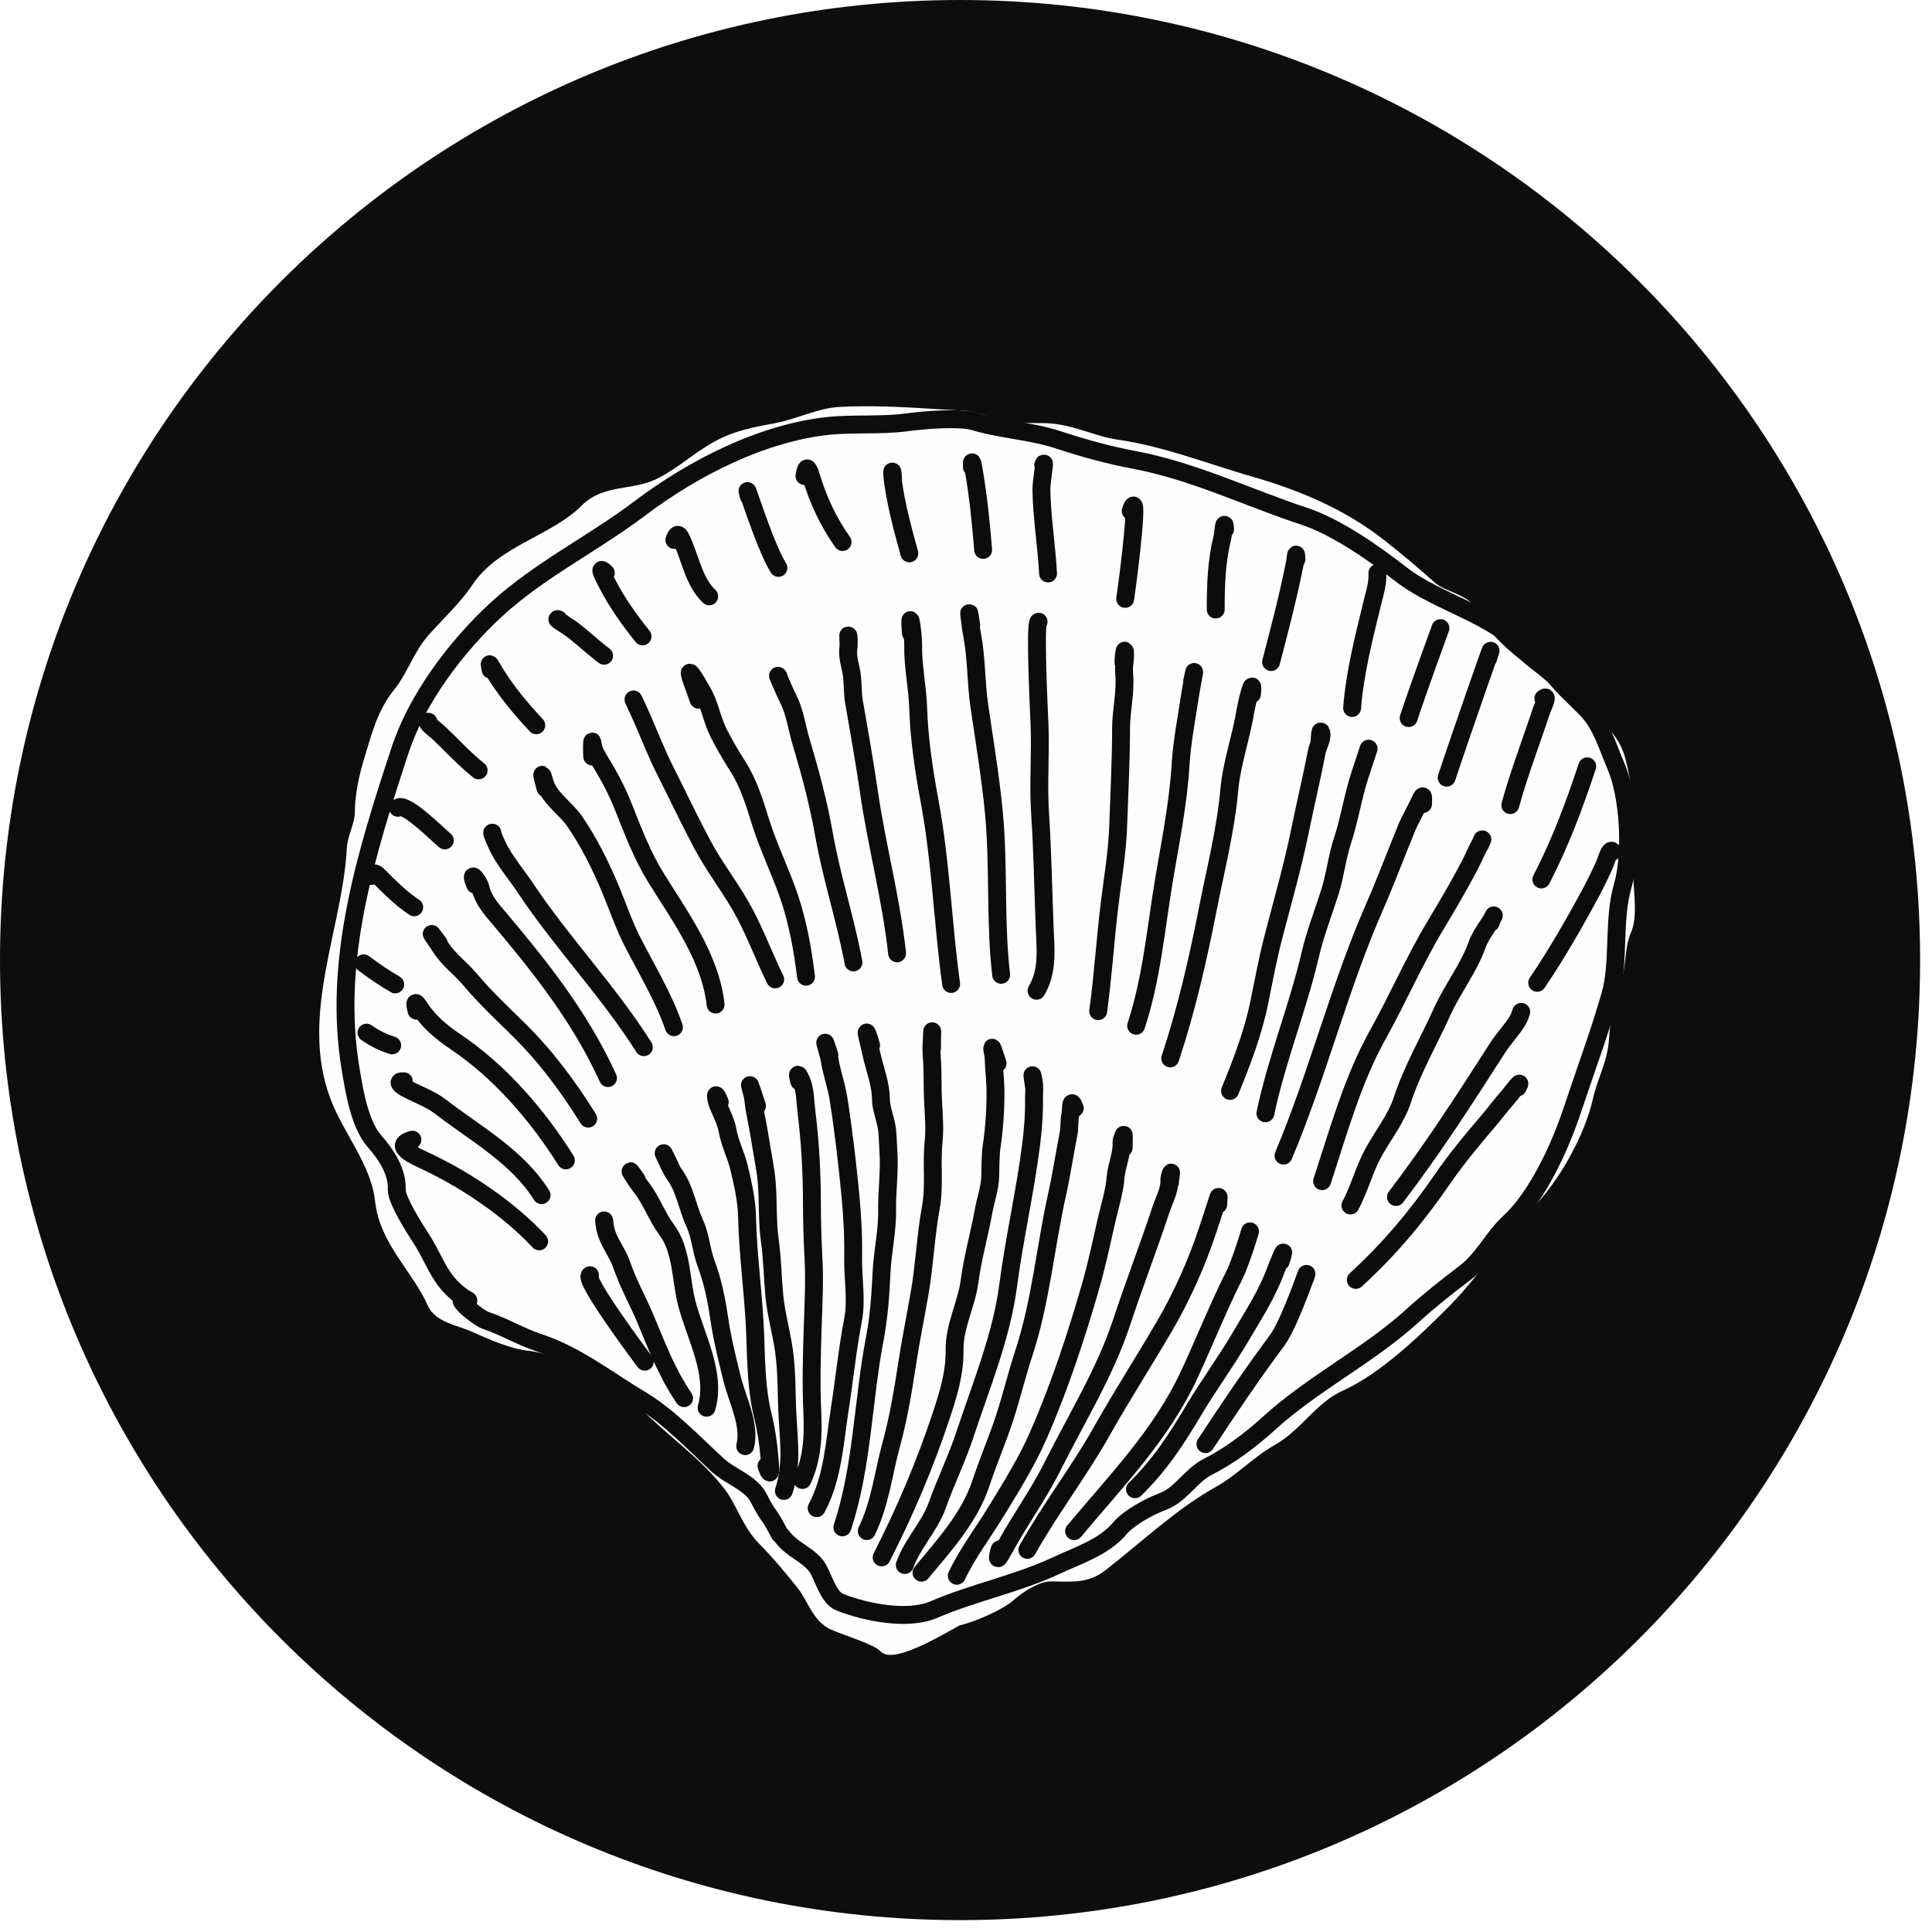
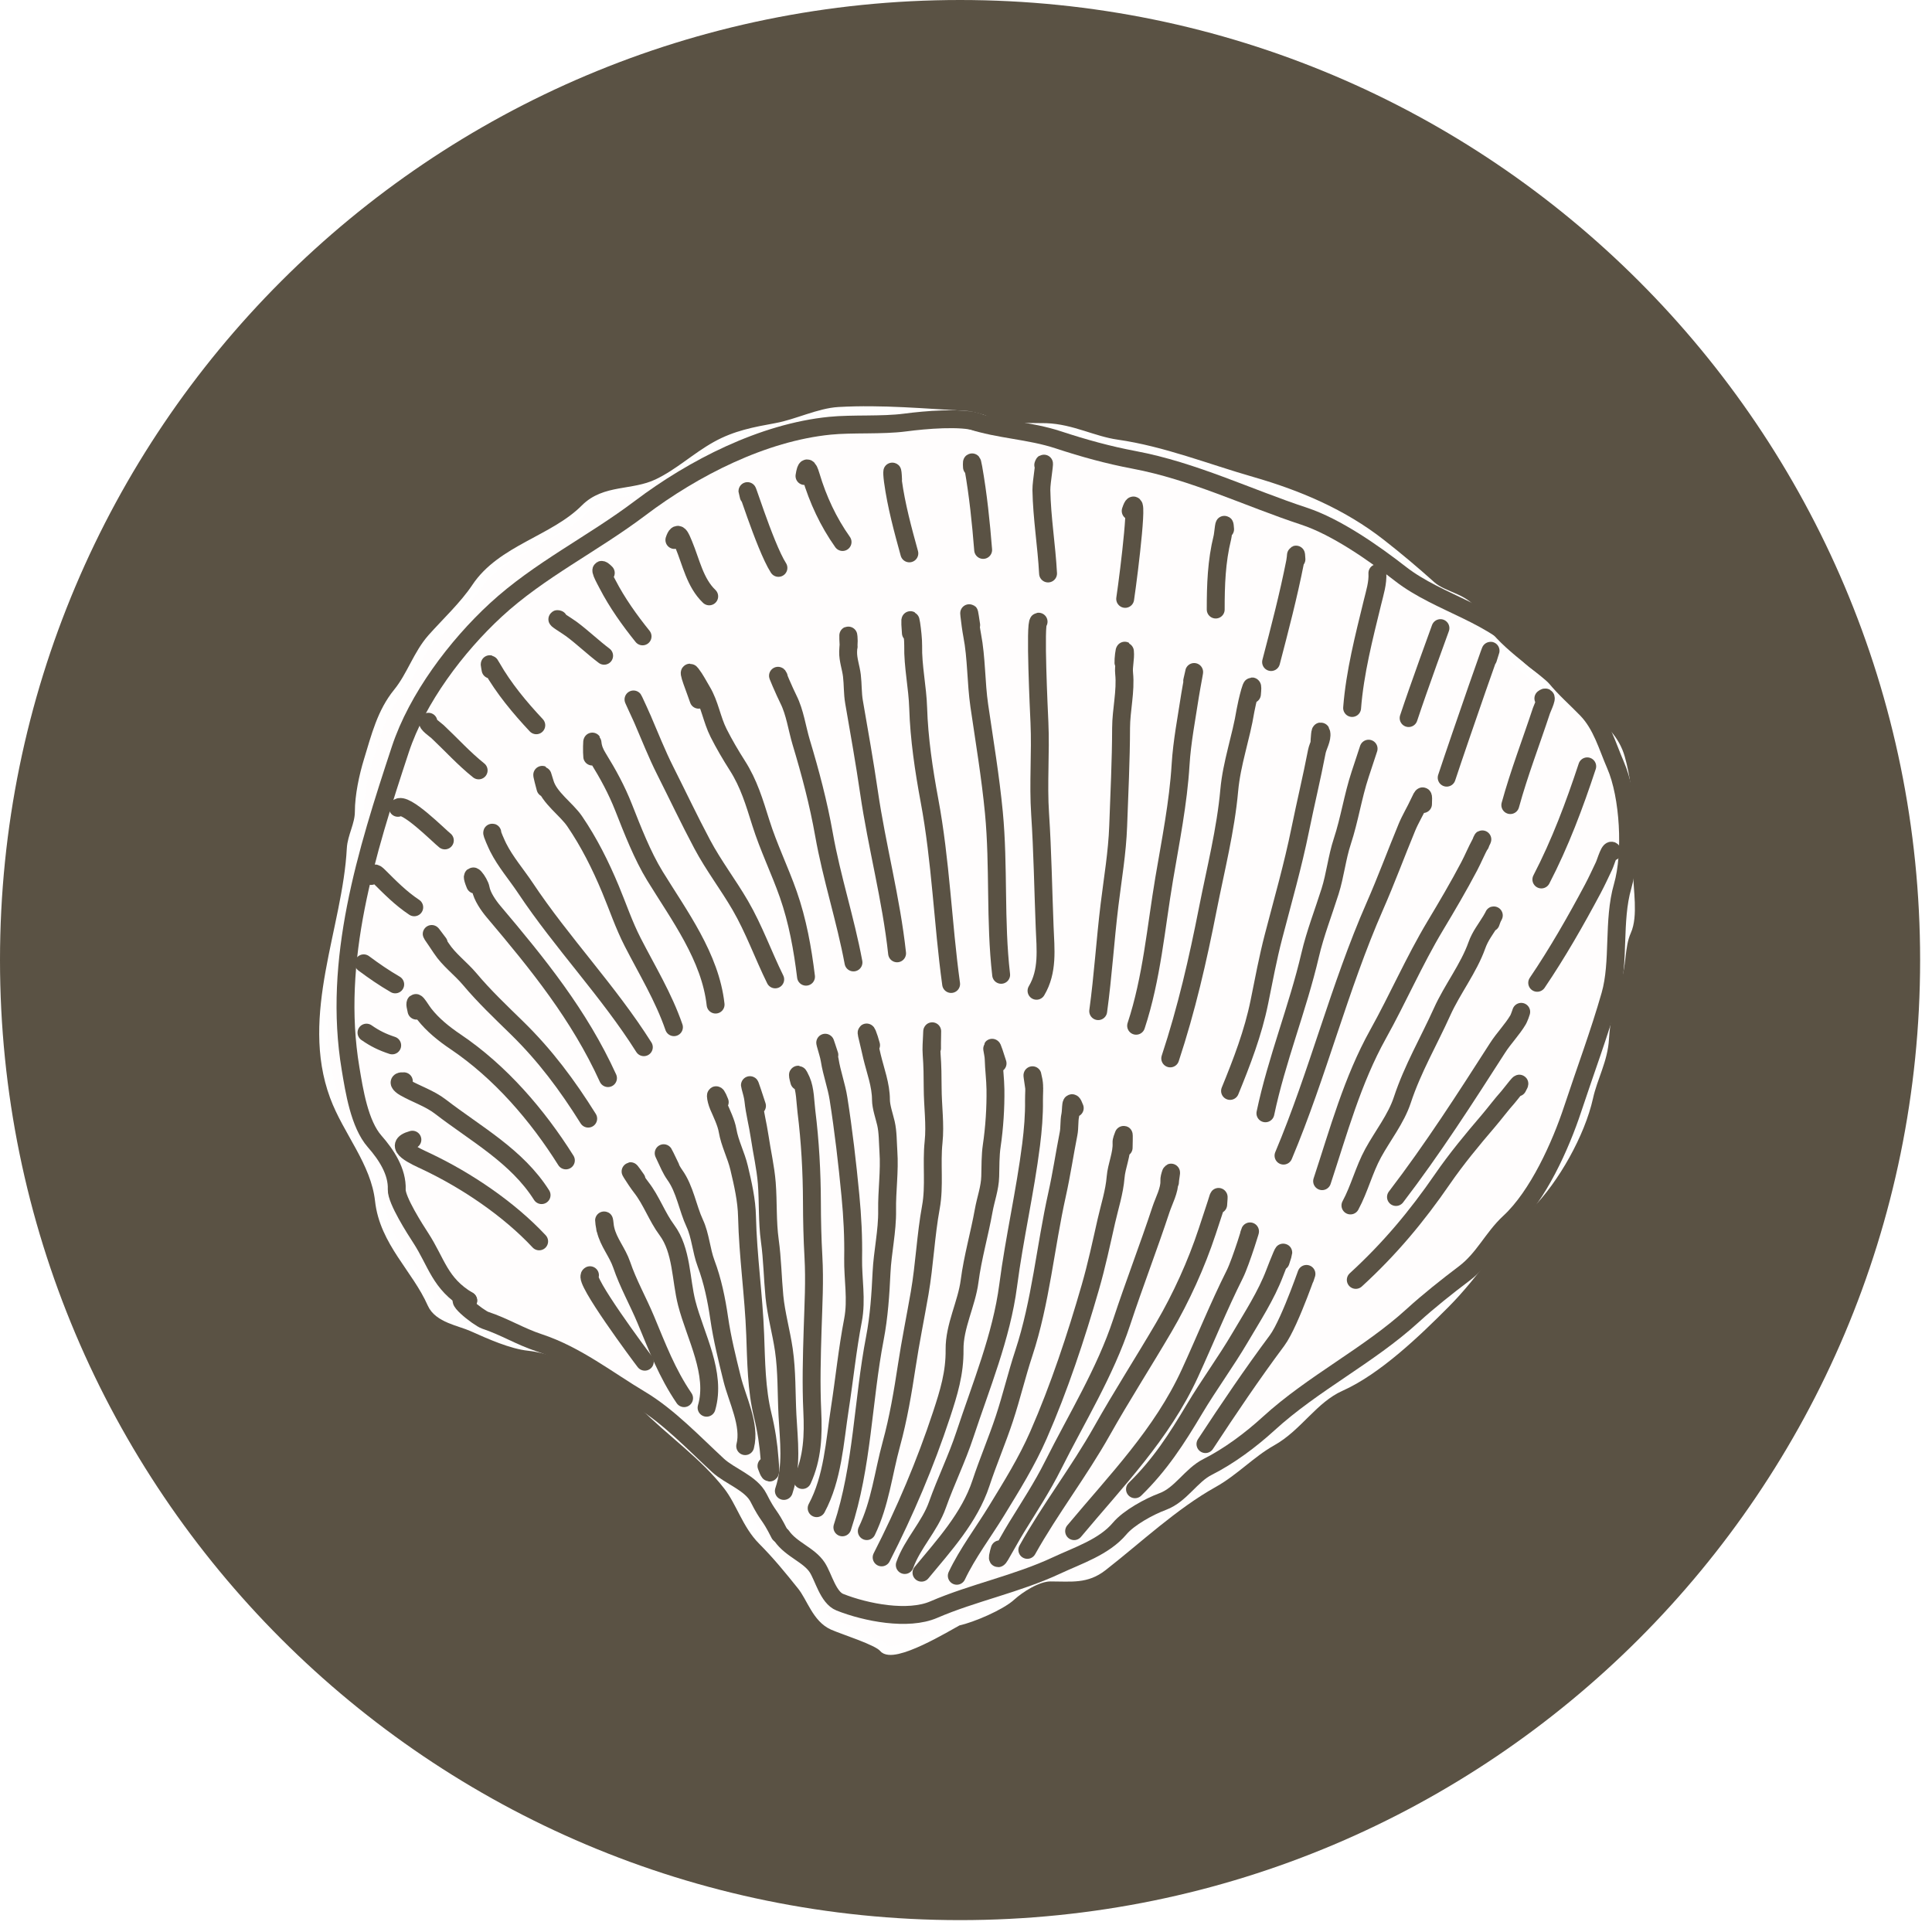
<svg xmlns="http://www.w3.org/2000/svg" width="108" height="108" viewBox="0 0 108 108" fill="none">
-   <circle cx="53.668" cy="53.668" r="53.668" fill="#0E0D0D" />
+   <circle cx="53.668" cy="53.668" r="53.668" fill="#5A5244" />
  <path d="M56.53 89.234C55.935 89.773 54.377 90.442 53.539 90.629C53.026 90.902 49.92 92.801 49.372 92.112C49.06 91.721 47.141 91.129 46.556 90.868C45.646 90.462 45.353 89.33 44.817 88.656C44.117 87.779 43.421 86.928 42.614 86.118C41.728 85.227 41.401 83.986 40.687 83.064C39.353 81.341 37.5 80.077 35.969 78.539C34.544 77.108 31.575 75.473 29.549 75.259C28.588 75.157 27.381 74.618 26.467 74.21L26.395 74.178C25.699 73.867 24.503 73.697 24.142 72.883C23.266 70.903 21.47 69.432 21.214 67.115C20.976 64.964 19.41 63.246 18.686 61.283C17.009 56.737 19.402 51.926 19.637 47.433C19.672 46.764 20.087 46.095 20.087 45.385C20.087 44.477 20.322 43.375 20.588 42.507C21.006 41.143 21.326 39.818 22.228 38.711C22.991 37.774 23.339 36.577 24.142 35.67C24.884 34.832 25.945 33.84 26.608 32.842C28.029 30.7 30.947 30.193 32.702 28.431C33.817 27.311 35.368 27.684 36.757 27.023C37.941 26.46 38.882 25.561 40.023 24.924C41.119 24.313 42.188 24.118 43.386 23.899L43.415 23.893C44.546 23.687 45.775 23.064 46.894 23.001C49.311 22.866 51.713 23.094 54.102 23.227C54.276 23.237 55.106 23.454 55.241 23.567C55.712 23.961 57.859 23.883 58.483 23.906C59.938 23.961 61.099 24.632 62.437 24.823C65.017 25.194 67.461 26.177 69.971 26.897C72.593 27.65 75.056 28.697 77.192 30.366C78.156 31.119 79.097 31.91 80.008 32.729C80.735 33.383 82.034 33.404 82.486 34.425C83.212 36.065 85.201 37.269 86.49 38.435C87.816 39.632 90.021 40.382 90.583 42.356C91.175 44.439 91.046 46.578 91.046 48.791C91.046 49.74 91.324 51.195 90.933 52.058C90.542 52.922 90.686 54.072 90.32 54.899C89.984 55.657 89.74 57.239 89.694 58.066C89.628 59.257 89.053 60.227 88.806 61.346C88.36 63.362 86.923 65.926 85.464 67.391C83.74 69.123 82.493 71.179 80.796 72.883C79.183 74.504 76.998 76.602 74.939 77.521C73.422 78.198 72.558 79.767 71.11 80.575C69.949 81.223 69.016 82.246 67.844 82.9C65.627 84.137 63.624 86.033 61.649 87.575C60.73 88.293 59.915 88.153 58.72 88.153C58 88.153 57.03 88.782 56.53 89.234Z" fill="#FFFDFD" stroke="#FFFEFE" stroke-width="0.5" stroke-linecap="round" />
-   <path d="M43.578 85.748C42.968 84.536 42.977 84.867 42.406 83.733C41.985 82.898 40.801 82.529 40.137 81.916C38.822 80.703 37.377 79.17 35.806 78.234C33.981 77.147 32.215 75.747 30.137 75.061C29.055 74.705 28.207 74.162 27.127 73.805C26.751 73.681 25.054 72.331 26.174 72.701" stroke="#0C0C0C" stroke-linecap="round" />
-   <path d="M26.174 72.702C24.575 71.755 24.416 70.577 23.514 69.191C23.221 68.742 22.155 67.083 22.178 66.497C22.219 65.491 21.591 64.544 20.944 63.807C20.09 62.834 19.803 60.975 19.596 59.733C18.584 53.685 20.473 47.672 22.379 41.893C23.319 39.047 25.51 36.134 27.716 34.099C30.148 31.856 33.114 30.421 35.784 28.406C38.769 26.152 42.648 24.172 46.391 23.799C47.658 23.672 49.291 23.791 50.601 23.619C51.708 23.473 53.737 23.295 54.679 23.606" stroke="#0C0C0C" stroke-linecap="round" />
-   <path d="M54.26 23.497C55.862 24.026 57.535 24.051 59.167 24.59C60.573 25.053 61.954 25.435 63.394 25.706C66.723 26.333 69.724 27.809 72.904 28.858C74.701 29.451 76.793 30.916 78.292 32.084C80.448 33.764 83.613 34.334 85.403 36.523C85.809 37.02 86.482 37.277 86.931 37.832C87.478 38.507 88.103 39.041 88.699 39.659C89.538 40.528 89.847 41.707 90.308 42.765C91.066 44.502 91.233 47.72 90.707 49.539C90.146 51.48 90.547 53.769 90.014 55.632C89.402 57.772 88.613 59.879 87.915 61.992C87.245 64.024 85.976 66.855 84.376 68.331C83.433 69.201 82.949 70.359 81.853 71.186C80.904 71.903 79.852 72.736 78.969 73.542C76.511 75.785 73.411 77.304 70.92 79.578C69.904 80.505 68.702 81.4 67.5 82.005C66.578 82.47 66.009 83.56 65.006 83.933C64.241 84.217 63.101 84.839 62.589 85.448C61.719 86.482 60.259 86.95 59.071 87.506C56.858 88.543 54.386 89.033 52.197 89.979C50.762 90.6 48.412 90.145 46.95 89.565C46.291 89.304 46.032 88.157 45.687 87.626C45.22 86.91 44.236 86.634 43.695 85.857" stroke="#0C0C0C" stroke-linecap="round" />
-   <path d="M51.511 87.914C52.776 86.383 54.199 84.836 54.835 82.91C55.234 81.7 55.746 80.51 56.149 79.288C56.547 78.081 56.836 76.844 57.231 75.648C58.179 72.772 58.437 69.711 59.093 66.763C59.343 65.639 59.512 64.497 59.733 63.376C59.8 63.034 59.758 62.669 59.829 62.34C59.898 62.021 59.823 61.257 60.079 61.944" stroke="#0C0C0C" stroke-linecap="round" />
-   <path d="M50.577 87.486C51.009 86.276 51.972 85.34 52.404 84.119C52.87 82.808 53.497 81.532 53.935 80.203C54.835 77.477 55.986 74.71 56.358 71.855C56.702 69.213 57.307 66.631 57.641 63.981C57.742 63.178 57.813 62.322 57.801 61.524C57.796 61.162 57.846 60.764 57.778 60.408C57.633 59.647 57.766 60.502 57.815 60.838" stroke="#0C0C0C" stroke-linecap="round" />
-   <path d="M49.284 87.059C50.594 84.497 51.73 81.817 52.632 79.083C53.038 77.851 53.376 76.756 53.361 75.446C53.345 74.132 54.036 72.89 54.202 71.608C54.373 70.289 54.755 68.984 54.989 67.673C55.104 67.028 55.337 66.426 55.354 65.762C55.368 65.214 55.359 64.595 55.438 64.057C55.589 63.038 55.661 61.922 55.646 60.893C55.638 60.33 55.562 59.765 55.547 59.2C55.542 58.999 55.492 58.824 55.464 58.629C55.422 58.341 55.673 59.17 55.765 59.445" stroke="#0C0C0C" stroke-linecap="round" />
-   <path d="M48.454 85.59C49.207 84.028 49.375 82.373 49.828 80.72C50.218 79.299 50.469 77.812 50.69 76.357C50.897 74.991 51.173 73.647 51.409 72.286C51.684 70.697 51.748 69.061 52.038 67.482C52.255 66.299 52.061 65.05 52.187 63.853C52.292 62.852 52.14 61.828 52.137 60.824C52.135 60.201 52.128 59.554 52.08 58.946C52.052 58.596 52.086 58.228 52.1 57.877C52.13 57.143 52.09 58.399 52.102 58.595" stroke="#0C0C0C" stroke-linecap="round" />
-   <path d="M47.089 85.38C48.22 81.953 48.231 78.309 48.909 74.795C49.137 73.61 49.222 72.345 49.278 71.139C49.333 69.984 49.609 68.808 49.59 67.658C49.573 66.552 49.74 65.478 49.662 64.362C49.627 63.852 49.639 63.287 49.524 62.79C49.432 62.395 49.248 61.877 49.246 61.477C49.244 60.651 48.938 59.864 48.747 59.068C48.666 58.734 48.6 58.406 48.516 58.076C48.315 57.281 48.582 57.99 48.693 58.427" stroke="#0C0C0C" stroke-linecap="round" />
-   <path d="M45.651 84.308C46.554 82.629 46.659 80.612 46.947 78.748C47.201 77.11 47.369 75.43 47.682 73.806C47.906 72.642 47.671 71.492 47.691 70.337C47.712 69.167 47.651 68 47.539 66.835C47.363 65.006 47.157 63.225 46.872 61.411C46.76 60.694 46.497 59.994 46.383 59.271C46.335 58.966 46.225 58.669 46.149 58.371C46.057 58.009 46.321 58.871 46.362 58.972" stroke="#0C0C0C" stroke-linecap="round" />
-   <path d="M44.856 82.733C45.424 81.499 45.47 80.224 45.407 78.892C45.336 77.377 45.379 75.82 45.427 74.305C45.47 72.919 45.548 71.617 45.47 70.23C45.413 69.227 45.39 68.206 45.387 67.202C45.382 65.516 45.289 63.812 45.08 62.135C45.012 61.588 45.018 60.902 44.792 60.394C44.616 59.999 44.534 59.921 44.68 60.45" stroke="#0C0C0C" stroke-linecap="round" />
-   <path d="M43.818 83.345C44.291 81.911 44.098 80.597 44.02 79.11C43.957 77.893 43.994 76.664 43.818 75.458C43.674 74.471 43.384 73.449 43.29 72.47C43.19 71.428 43.178 70.385 43.033 69.345C42.885 68.277 42.948 67.208 42.864 66.136C42.795 65.263 42.592 64.407 42.465 63.541C42.365 62.857 42.188 62.208 42.116 61.521C42.089 61.262 42.013 61.018 41.947 60.768C41.808 60.249 42.282 61.718 42.316 61.819" stroke="#0C0C0C" stroke-linecap="round" />
-   <path d="M42.845 81.948C43.14 82.783 43.051 81.996 43.021 81.575C42.961 80.74 42.836 79.931 42.637 79.118C42.283 77.674 42.271 76.1 42.216 74.618C42.135 72.411 41.809 70.219 41.759 68.015C41.739 67.085 41.53 66.185 41.318 65.287C41.15 64.572 40.792 63.914 40.67 63.188C40.599 62.767 40.337 62.227 40.163 61.826C40.003 61.454 39.914 60.798 40.234 61.611" stroke="#0C0C0C" stroke-linecap="round" />
-   <path d="M41.657 80.84C41.962 79.648 41.211 78.235 40.926 77.08C40.646 75.945 40.371 74.841 40.202 73.682C40.051 72.645 39.837 71.601 39.467 70.618C39.201 69.91 39.153 69.064 38.84 68.393C38.434 67.523 38.294 66.478 37.723 65.681C37.508 65.38 37.352 65.006 37.194 64.67C36.886 64.014 37.412 65.08 37.483 65.243" stroke="#0C0C0C" stroke-linecap="round" />
-   <path d="M39.498 78.693C40.061 76.777 38.87 74.705 38.391 72.852C38.051 71.533 38.123 69.898 37.278 68.76C36.723 68.013 36.414 67.101 35.848 66.377C35.525 65.965 34.827 64.846 35.583 65.931" stroke="#0C0C0C" stroke-linecap="round" />
-   <path d="M38.241 78.158C37.291 76.766 36.746 75.319 36.102 73.775C35.67 72.739 35.116 71.77 34.753 70.701C34.514 69.999 34.015 69.45 33.85 68.73C33.728 68.198 33.756 67.921 33.834 68.699" stroke="#0C0C0C" stroke-linecap="round" />
-   <path d="M36.045 76.12C35.794 75.797 32.583 71.485 32.98 71.285" stroke="#0C0C0C" stroke-linecap="round" />
-   <path d="M53.485 88.087C54.077 86.835 54.978 85.644 55.707 84.452C56.556 83.063 57.397 81.716 58.052 80.22C59.212 77.572 60.147 74.742 60.949 71.962C61.303 70.735 61.564 69.503 61.845 68.261C62.029 67.449 62.297 66.637 62.364 65.804C62.414 65.177 62.731 64.496 62.693 63.881C62.684 63.737 62.766 63.578 62.811 63.442C62.837 63.362 62.813 64.019 62.813 64.16" stroke="#0C0C0C" stroke-linecap="round" />
-   <path d="M55.885 86.608C55.839 86.76 55.658 87.391 55.918 86.951C56.226 86.428 56.512 85.891 56.83 85.373C57.538 84.22 58.26 83.125 58.868 81.91C60.191 79.267 61.777 76.716 62.707 73.896C63.404 71.783 64.206 69.714 64.904 67.598C65.058 67.134 65.391 66.52 65.366 66.018C65.359 65.86 65.402 65.729 65.451 65.581C65.504 65.419 65.402 65.919 65.402 66.089" stroke="#0C0C0C" stroke-linecap="round" />
-   <path d="M57.428 86.639C58.699 84.364 60.317 82.27 61.6 79.99C62.702 78.032 63.923 76.136 65.057 74.2C66.031 72.537 66.882 70.662 67.485 68.834C67.65 68.331 67.816 67.828 67.982 67.325C68.143 66.838 68.145 66.695 68.098 67.337" stroke="#0C0C0C" stroke-linecap="round" />
-   <path d="M60.044 85.592C62.401 82.767 64.952 80.169 66.512 76.773C67.355 74.939 68.12 73.036 69.023 71.235C69.38 70.523 70.075 68.228 69.825 68.984" stroke="#0C0C0C" stroke-linecap="round" />
-   <path d="M63.446 83.25C64.844 81.886 65.77 80.447 66.769 78.77C67.581 77.408 68.523 76.132 69.325 74.767C70.006 73.608 70.781 72.42 71.259 71.157C71.415 70.747 72.009 69.246 71.588 70.522" stroke="#0C0C0C" stroke-linecap="round" />
-   <path d="M67.385 80.726C68.668 78.77 69.99 76.811 71.387 74.936C72.148 73.915 73.354 70.241 72.955 71.451" stroke="#0C0C0C" stroke-linecap="round" />
-   <path d="M75.49 67.386C75.997 66.447 76.249 65.393 76.763 64.454C77.296 63.48 78.044 62.544 78.392 61.486C78.969 59.74 79.87 58.21 80.618 56.552C81.181 55.303 82.104 54.125 82.558 52.844C82.745 52.315 83.061 51.932 83.347 51.458C83.627 50.994 83.484 51.123 83.336 51.574" stroke="#0C0C0C" stroke-linecap="round" />
-   <path d="M73.907 66.028C74.829 63.231 75.599 60.391 77.037 57.807C78.147 55.812 79.056 53.712 80.228 51.756C80.887 50.657 81.532 49.564 82.13 48.427C82.354 48.001 82.529 47.567 82.758 47.148C82.934 46.824 82.872 46.821 82.748 47.197" stroke="#0C0C0C" stroke-linecap="round" />
-   <path d="M71.749 64.6C73.67 60.039 74.865 55.189 76.853 50.658C77.49 49.209 78.041 47.713 78.646 46.251C78.843 45.776 79.114 45.337 79.326 44.875C79.563 44.357 79.569 44.41 79.547 44.948" stroke="#0C0C0C" stroke-linecap="round" />
-   <path d="M70.737 62.234C71.365 59.239 72.542 56.365 73.238 53.387C73.521 52.178 73.977 51.015 74.351 49.831C74.641 48.916 74.734 47.947 75.036 47.031C75.442 45.801 75.626 44.518 76.034 43.284C76.166 42.88 76.299 42.477 76.433 42.074C76.59 41.596 76.488 41.907 76.381 42.23" stroke="#0C0C0C" stroke-linecap="round" />
-   <path d="M68.76 60.984C69.419 59.375 70.053 57.724 70.399 56.015C70.649 54.781 70.874 53.567 71.191 52.347C71.709 50.357 72.277 48.384 72.686 46.367C72.983 44.906 73.331 43.471 73.613 42.007C73.673 41.699 73.926 41.298 73.865 40.981C73.798 40.629 73.766 41.4 73.759 41.484" stroke="#0C0C0C" stroke-linecap="round" />
-   <path d="M65.417 59.166C66.331 56.398 66.96 53.654 67.522 50.793C67.95 48.619 68.519 46.384 68.716 44.177C68.853 42.651 69.383 41.216 69.624 39.716C69.677 39.381 70.109 37.551 69.984 38.806" stroke="#0C0C0C" stroke-linecap="round" />
-   <path d="M63.51 57.34C64.389 54.675 64.615 51.872 65.079 49.122C65.434 47.018 65.868 44.873 65.996 42.74C66.073 41.467 66.335 40.124 66.527 38.859C66.59 38.443 66.924 36.733 66.644 38.061" stroke="#0C0C0C" stroke-linecap="round" />
-   <path d="M61.39 56.523C61.662 54.543 61.782 52.557 62.024 50.578C62.204 49.101 62.453 47.666 62.507 46.177C62.572 44.349 62.665 42.523 62.669 40.694C62.672 39.694 62.941 38.634 62.839 37.643C62.797 37.229 62.926 36.827 62.885 36.417C62.862 36.189 62.791 36.913 62.801 37.033" stroke="#0C0C0C" stroke-linecap="round" />
-   <path d="M57.942 55.385C58.596 54.287 58.447 53.067 58.397 51.831C58.313 49.725 58.282 47.602 58.143 45.5C58.029 43.784 58.182 42.09 58.105 40.383C58.079 39.812 57.838 34.784 58.058 34.752" stroke="#0C0C0C" stroke-linecap="round" />
-   <path d="M55.965 54.493C55.614 51.474 55.847 48.444 55.559 45.424C55.367 43.422 55.033 41.435 54.743 39.446C54.553 38.143 54.594 36.792 54.344 35.504C54.234 34.939 54.06 33.367 54.29 34.942" stroke="#0C0C0C" stroke-linecap="round" />
-   <path d="M53.168 55.006C52.696 51.571 52.595 48.146 51.956 44.735C51.647 43.079 51.377 41.268 51.327 39.582C51.292 38.423 51.023 37.237 51.047 36.084C51.059 35.489 50.788 33.667 50.919 35.385" stroke="#0C0C0C" stroke-linecap="round" />
-   <path d="M50.148 53.292C49.819 50.252 49.018 47.309 48.578 44.29C48.331 42.598 48.032 40.924 47.741 39.241C47.656 38.751 47.681 38.26 47.622 37.768C47.57 37.325 47.401 36.885 47.411 36.437C47.417 36.164 47.466 35.889 47.436 35.616C47.396 35.246 47.432 36.055 47.44 36.148" stroke="#0C0C0C" stroke-linecap="round" />
-   <path d="M47.71 53.801C47.261 51.386 46.488 49.06 46.061 46.645C45.751 44.891 45.3 43.196 44.787 41.492C44.556 40.72 44.437 39.816 44.076 39.1C43.871 38.693 43.329 37.439 43.534 37.846" stroke="#0C0C0C" stroke-linecap="round" />
-   <path d="M45.057 54.598C44.866 53.041 44.586 51.479 44.066 49.996C43.594 48.651 42.958 47.355 42.531 45.997C42.169 44.85 41.869 43.815 41.213 42.788C40.844 42.21 40.48 41.59 40.171 40.977C39.788 40.218 39.68 39.363 39.239 38.632C39.042 38.307 38.881 37.974 38.645 37.672C38.338 37.279 38.9 38.639 39.053 39.114" stroke="#0C0C0C" stroke-linecap="round" />
-   <path d="M43.335 54.748C42.658 53.375 42.154 51.941 41.381 50.611C40.702 49.444 39.891 48.39 39.255 47.195C38.527 45.827 37.875 44.446 37.179 43.065C36.72 42.155 36.34 41.186 35.937 40.252C35.781 39.893 35.615 39.528 35.449 39.175C35.258 38.769 35.883 40.136 35.934 40.238" stroke="#0C0C0C" stroke-linecap="round" />
-   <path d="M40.002 56.157C39.707 53.495 37.972 51.184 36.607 48.963C35.909 47.826 35.353 46.387 34.861 45.141C34.465 44.138 34.002 43.291 33.437 42.374C33.263 42.091 33.154 41.846 33.122 41.52C33.089 41.198 33.083 42.135 33.106 42.292" stroke="#0C0C0C" stroke-linecap="round" />
-   <path d="M37.674 57.421C37.087 55.724 36.179 54.248 35.367 52.663C34.871 51.695 34.542 50.702 34.126 49.705C33.57 48.372 32.939 47.106 32.125 45.911C31.656 45.224 30.705 44.604 30.463 43.783C30.203 42.899 30.317 43.423 30.492 44.059" stroke="#0C0C0C" stroke-linecap="round" />
-   <path d="M35.991 58.539C34.025 55.422 31.412 52.705 29.369 49.636C28.868 48.884 28.254 48.178 27.847 47.368C27.781 47.238 27.455 46.522 27.521 46.544" stroke="#0C0C0C" stroke-linecap="round" />
-   <path d="M33.987 60.267C32.377 56.734 30.069 53.892 27.591 50.961C27.313 50.632 26.946 50.105 26.873 49.675C26.81 49.307 26.157 48.468 26.561 49.453" stroke="#0C0C0C" stroke-linecap="round" />
-   <path d="M32.881 62.532C31.706 60.655 30.477 59.003 28.889 57.451C27.983 56.566 27.071 55.702 26.255 54.73C25.759 54.14 25.09 53.655 24.667 53.005C24.32 52.473 23.738 51.671 24.526 52.726" stroke="#0C0C0C" stroke-linecap="round" />
-   <path d="M31.633 64.867C30.044 62.337 27.967 59.92 25.458 58.23C24.82 57.8 24.195 57.299 23.721 56.694C23.454 56.353 23.059 55.587 23.282 56.496" stroke="#0C0C0C" stroke-linecap="round" />
-   <path d="M30.275 66.808C28.897 64.63 26.617 63.401 24.618 61.861C24.013 61.395 23.268 61.164 22.61 60.787C22.353 60.64 22.166 60.414 22.576 60.444" stroke="#0C0C0C" stroke-linecap="round" />
-   <path d="M30.139 69.393C28.449 67.583 26.088 65.99 23.846 64.927C23.256 64.647 21.825 64.048 23.053 63.709" stroke="#0C0C0C" stroke-linecap="round" />
-   <path d="M78.036 66.913C80.095 64.22 81.885 61.431 83.712 58.583C84.062 58.036 84.535 57.56 84.863 57.005C84.95 56.857 85.141 56.243 84.966 56.773" stroke="#0C0C0C" stroke-linecap="round" />
-   <path d="M75.789 71.547C77.682 69.814 79.192 68.007 80.636 65.91C81.419 64.773 82.308 63.703 83.204 62.655C83.577 62.218 83.913 61.759 84.298 61.33C84.455 61.154 85.203 60.141 84.835 60.79" stroke="#0C0C0C" stroke-linecap="round" />
-   <path d="M85.93 54.94C87.061 53.271 88.085 51.478 89.034 49.698C89.259 49.274 89.46 48.839 89.665 48.406C89.775 48.174 90 47.327 90.141 47.607" stroke="#0C0C0C" stroke-linecap="round" />
-   <path d="M86.163 49.163C87.215 47.136 88.013 45.004 88.727 42.839" stroke="#0C0C0C" stroke-linecap="round" />
-   <path d="M84.427 45.005C84.925 43.196 85.585 41.495 86.169 39.724C86.231 39.538 86.612 38.779 86.275 39.042" stroke="#0C0C0C" stroke-linecap="round" />
-   <path d="M80.87 43.472C81.605 41.245 83.917 34.599 83.182 36.827" stroke="#0C0C0C" stroke-linecap="round" />
-   <path d="M78.743 40.141C79.3 38.453 80.522 35.112 80.522 35.112" stroke="#0C0C0C" stroke-linecap="round" />
-   <path d="M75.584 39.577C75.736 37.596 76.251 35.602 76.722 33.673C76.853 33.133 77.03 32.588 76.996 32.037" stroke="#0C0C0C" stroke-linecap="round" />
-   <path d="M71.054 37.009C71.538 35.156 72.026 33.291 72.397 31.411C72.457 31.101 72.44 30.749 72.472 31.263" stroke="#0C0C0C" stroke-linecap="round" />
-   <path d="M67.959 34.074C67.959 32.7 68.001 31.388 68.332 30.048C68.39 29.81 68.441 28.892 68.484 29.587" stroke="#0C0C0C" stroke-linecap="round" />
-   <path d="M62.898 33.478C63.138 31.854 63.721 27.002 63.206 28.562" stroke="#0C0C0C" stroke-linecap="round" />
-   <path d="M58.587 32.058C58.506 30.506 58.241 28.944 58.214 27.394C58.206 26.926 58.464 25.55 58.318 25.994" stroke="#0C0C0C" stroke-linecap="round" />
-   <path d="M54.959 30.741C54.837 29.206 54.678 27.664 54.41 26.146C54.316 25.608 54.322 25.916 54.334 26.114" stroke="#0C0C0C" stroke-linecap="round" />
-   <path d="M50.833 30.934C50.468 29.611 50.1 28.255 49.915 26.894C49.834 26.292 49.895 26.105 49.923 26.81" stroke="#0C0C0C" stroke-linecap="round" />
-   <path d="M47.1 30.299C46.305 29.178 45.723 27.927 45.33 26.608C45.159 26.035 45.058 26.049 44.971 26.609" stroke="#0C0C0C" stroke-linecap="round" />
-   <path d="M43.515 31.745C42.732 30.527 41.467 26.335 41.852 27.731" stroke="#0C0C0C" stroke-linecap="round" />
-   <path d="M39.645 33.337C38.849 32.575 38.635 31.434 38.223 30.445C38.042 30.01 37.89 29.602 37.698 30.185" stroke="#0C0C0C" stroke-linecap="round" />
-   <path d="M35.92 35.574C35.193 34.672 34.493 33.689 33.961 32.658C33.839 32.421 33.303 31.471 33.864 32.028" stroke="#0C0C0C" stroke-linecap="round" />
-   <path d="M33.771 36.657C33.142 36.183 32.576 35.635 31.946 35.166C31.703 34.984 30.928 34.525 31.217 34.62" stroke="#0C0C0C" stroke-linecap="round" />
-   <path d="M29.979 40.543C29.055 39.558 28.161 38.484 27.489 37.305C27.308 36.987 27.38 37.146 27.422 37.429" stroke="#0C0C0C" stroke-linecap="round" />
-   <path d="M26.757 43.065C25.928 42.402 25.228 41.623 24.458 40.899C24.354 40.801 23.8 40.421 23.95 40.346" stroke="#0C0C0C" stroke-linecap="round" />
-   <path d="M24.867 46.98C24.562 46.748 22.623 44.775 22.242 45.158" stroke="#0C0C0C" stroke-linecap="round" />
-   <path d="M23.156 50.719C22.396 50.214 21.811 49.613 21.169 48.975C20.942 48.749 20.917 48.797 20.747 48.968" stroke="#0C0C0C" stroke-linecap="round" />
-   <path d="M22.093 55.028C21.464 54.662 20.907 54.279 20.331 53.85" stroke="#0C0C0C" stroke-linecap="round" />
-   <path d="M21.924 58.438C21.379 58.259 20.957 58.054 20.487 57.725" stroke="#0C0C0C" stroke-linecap="round" />
+   <path d="M43.578 85.748C42.968 84.536 42.977 84.867 42.406 83.733C41.985 82.898 40.801 82.529 40.137 81.916C38.822 80.703 37.377 79.17 35.806 78.234C33.981 77.147 32.215 75.747 30.137 75.061C29.055 74.705 28.207 74.162 27.127 73.805C26.751 73.681 25.054 72.331 26.174 72.701" stroke="#5A5244" stroke-linecap="round" />
+   <path d="M26.174 72.702C24.575 71.755 24.416 70.577 23.514 69.191C23.221 68.742 22.155 67.083 22.178 66.497C22.219 65.491 21.591 64.544 20.944 63.807C20.09 62.834 19.803 60.975 19.596 59.733C18.584 53.685 20.473 47.672 22.379 41.893C23.319 39.047 25.51 36.134 27.716 34.099C30.148 31.856 33.114 30.421 35.784 28.406C38.769 26.152 42.648 24.172 46.391 23.799C47.658 23.672 49.291 23.791 50.601 23.619C51.708 23.473 53.737 23.295 54.679 23.606" stroke="#5A5244" stroke-linecap="round" />
+   <path d="M54.26 23.497C55.862 24.026 57.535 24.051 59.167 24.59C60.573 25.053 61.954 25.435 63.394 25.706C66.723 26.333 69.724 27.809 72.904 28.858C74.701 29.451 76.793 30.916 78.292 32.084C80.448 33.764 83.613 34.334 85.403 36.523C85.809 37.02 86.482 37.277 86.931 37.832C87.478 38.507 88.103 39.041 88.699 39.659C89.538 40.528 89.847 41.707 90.308 42.765C91.066 44.502 91.233 47.72 90.707 49.539C90.146 51.48 90.547 53.769 90.014 55.632C89.402 57.772 88.613 59.879 87.915 61.992C87.245 64.024 85.976 66.855 84.376 68.331C83.433 69.201 82.949 70.359 81.853 71.186C80.904 71.903 79.852 72.736 78.969 73.542C76.511 75.785 73.411 77.304 70.92 79.578C69.904 80.505 68.702 81.4 67.5 82.005C66.578 82.47 66.009 83.56 65.006 83.933C64.241 84.217 63.101 84.839 62.589 85.448C61.719 86.482 60.259 86.95 59.071 87.506C56.858 88.543 54.386 89.033 52.197 89.979C50.762 90.6 48.412 90.145 46.95 89.565C46.291 89.304 46.032 88.157 45.687 87.626C45.22 86.91 44.236 86.634 43.695 85.857" stroke="#5A5244" stroke-linecap="round" />
+   <path d="M51.511 87.914C52.776 86.383 54.199 84.836 54.835 82.91C55.234 81.7 55.746 80.51 56.149 79.288C56.547 78.081 56.836 76.844 57.231 75.648C58.179 72.772 58.437 69.711 59.093 66.763C59.343 65.639 59.512 64.497 59.733 63.376C59.8 63.034 59.758 62.669 59.829 62.34C59.898 62.021 59.823 61.257 60.079 61.944" stroke="#5A5244" stroke-linecap="round" />
+   <path d="M50.577 87.486C51.009 86.276 51.972 85.34 52.404 84.119C52.87 82.808 53.497 81.532 53.935 80.203C54.835 77.477 55.986 74.71 56.358 71.855C56.702 69.213 57.307 66.631 57.641 63.981C57.742 63.178 57.813 62.322 57.801 61.524C57.796 61.162 57.846 60.764 57.778 60.408C57.633 59.647 57.766 60.502 57.815 60.838" stroke="#5A5244" stroke-linecap="round" />
+   <path d="M49.284 87.059C50.594 84.497 51.73 81.817 52.632 79.083C53.038 77.851 53.376 76.756 53.361 75.446C53.345 74.132 54.036 72.89 54.202 71.608C54.373 70.289 54.755 68.984 54.989 67.673C55.104 67.028 55.337 66.426 55.354 65.762C55.368 65.214 55.359 64.595 55.438 64.057C55.589 63.038 55.661 61.922 55.646 60.893C55.638 60.33 55.562 59.765 55.547 59.2C55.542 58.999 55.492 58.824 55.464 58.629C55.422 58.341 55.673 59.17 55.765 59.445" stroke="#5A5244" stroke-linecap="round" />
+   <path d="M48.454 85.59C49.207 84.028 49.375 82.373 49.828 80.72C50.218 79.299 50.469 77.812 50.69 76.357C50.897 74.991 51.173 73.647 51.409 72.286C51.684 70.697 51.748 69.061 52.038 67.482C52.255 66.299 52.061 65.05 52.187 63.853C52.292 62.852 52.14 61.828 52.137 60.824C52.135 60.201 52.128 59.554 52.08 58.946C52.052 58.596 52.086 58.228 52.1 57.877C52.13 57.143 52.09 58.399 52.102 58.595" stroke="#5A5244" stroke-linecap="round" />
+   <path d="M47.089 85.38C48.22 81.953 48.231 78.309 48.909 74.795C49.137 73.61 49.222 72.345 49.278 71.139C49.333 69.984 49.609 68.808 49.59 67.658C49.573 66.552 49.74 65.478 49.662 64.362C49.627 63.852 49.639 63.287 49.524 62.79C49.432 62.395 49.248 61.877 49.246 61.477C49.244 60.651 48.938 59.864 48.747 59.068C48.666 58.734 48.6 58.406 48.516 58.076C48.315 57.281 48.582 57.99 48.693 58.427" stroke="#5A5244" stroke-linecap="round" />
+   <path d="M45.651 84.308C46.554 82.629 46.659 80.612 46.947 78.748C47.201 77.11 47.369 75.43 47.682 73.806C47.906 72.642 47.671 71.492 47.691 70.337C47.712 69.167 47.651 68 47.539 66.835C47.363 65.006 47.157 63.225 46.872 61.411C46.76 60.694 46.497 59.994 46.383 59.271C46.335 58.966 46.225 58.669 46.149 58.371C46.057 58.009 46.321 58.871 46.362 58.972" stroke="#5A5244" stroke-linecap="round" />
+   <path d="M44.856 82.733C45.424 81.499 45.47 80.224 45.407 78.892C45.336 77.377 45.379 75.82 45.427 74.305C45.47 72.919 45.548 71.617 45.47 70.23C45.413 69.227 45.39 68.206 45.387 67.202C45.382 65.516 45.289 63.812 45.08 62.135C45.012 61.588 45.018 60.902 44.792 60.394C44.616 59.999 44.534 59.921 44.68 60.45" stroke="#5A5244" stroke-linecap="round" />
+   <path d="M43.818 83.345C44.291 81.911 44.098 80.597 44.02 79.11C43.957 77.893 43.994 76.664 43.818 75.458C43.674 74.471 43.384 73.449 43.29 72.47C43.19 71.428 43.178 70.385 43.033 69.345C42.885 68.277 42.948 67.208 42.864 66.136C42.795 65.263 42.592 64.407 42.465 63.541C42.365 62.857 42.188 62.208 42.116 61.521C42.089 61.262 42.013 61.018 41.947 60.768C41.808 60.249 42.282 61.718 42.316 61.819" stroke="#5A5244" stroke-linecap="round" />
+   <path d="M42.845 81.948C43.14 82.783 43.051 81.996 43.021 81.575C42.961 80.74 42.836 79.931 42.637 79.118C42.283 77.674 42.271 76.1 42.216 74.618C42.135 72.411 41.809 70.219 41.759 68.015C41.739 67.085 41.53 66.185 41.318 65.287C41.15 64.572 40.792 63.914 40.67 63.188C40.599 62.767 40.337 62.227 40.163 61.826C40.003 61.454 39.914 60.798 40.234 61.611" stroke="#5A5244" stroke-linecap="round" />
+   <path d="M41.657 80.84C41.962 79.648 41.211 78.235 40.926 77.08C40.646 75.945 40.371 74.841 40.202 73.682C40.051 72.645 39.837 71.601 39.467 70.618C39.201 69.91 39.153 69.064 38.84 68.393C38.434 67.523 38.294 66.478 37.723 65.681C37.508 65.38 37.352 65.006 37.194 64.67C36.886 64.014 37.412 65.08 37.483 65.243" stroke="#5A5244" stroke-linecap="round" />
+   <path d="M39.498 78.693C40.061 76.777 38.87 74.705 38.391 72.852C38.051 71.533 38.123 69.898 37.278 68.76C36.723 68.013 36.414 67.101 35.848 66.377C35.525 65.965 34.827 64.846 35.583 65.931" stroke="#5A5244" stroke-linecap="round" />
+   <path d="M38.241 78.158C37.291 76.766 36.746 75.319 36.102 73.775C35.67 72.739 35.116 71.77 34.753 70.701C34.514 69.999 34.015 69.45 33.85 68.73C33.728 68.198 33.756 67.921 33.834 68.699" stroke="#5A5244" stroke-linecap="round" />
+   <path d="M36.045 76.12C35.794 75.797 32.583 71.485 32.98 71.285" stroke="#5A5244" stroke-linecap="round" />
+   <path d="M53.485 88.087C54.077 86.835 54.978 85.644 55.707 84.452C56.556 83.063 57.397 81.716 58.052 80.22C59.212 77.572 60.147 74.742 60.949 71.962C61.303 70.735 61.564 69.503 61.845 68.261C62.029 67.449 62.297 66.637 62.364 65.804C62.414 65.177 62.731 64.496 62.693 63.881C62.684 63.737 62.766 63.578 62.811 63.442C62.837 63.362 62.813 64.019 62.813 64.16" stroke="#5A5244" stroke-linecap="round" />
+   <path d="M55.885 86.608C55.839 86.76 55.658 87.391 55.918 86.951C56.226 86.428 56.512 85.891 56.83 85.373C57.538 84.22 58.26 83.125 58.868 81.91C60.191 79.267 61.777 76.716 62.707 73.896C63.404 71.783 64.206 69.714 64.904 67.598C65.058 67.134 65.391 66.52 65.366 66.018C65.359 65.86 65.402 65.729 65.451 65.581C65.504 65.419 65.402 65.919 65.402 66.089" stroke="#5A5244" stroke-linecap="round" />
+   <path d="M57.428 86.639C58.699 84.364 60.317 82.27 61.6 79.99C62.702 78.032 63.923 76.136 65.057 74.2C66.031 72.537 66.882 70.662 67.485 68.834C67.65 68.331 67.816 67.828 67.982 67.325C68.143 66.838 68.145 66.695 68.098 67.337" stroke="#5A5244" stroke-linecap="round" />
+   <path d="M60.044 85.592C62.401 82.767 64.952 80.169 66.512 76.773C67.355 74.939 68.12 73.036 69.023 71.235C69.38 70.523 70.075 68.228 69.825 68.984" stroke="#5A5244" stroke-linecap="round" />
+   <path d="M63.446 83.25C64.844 81.886 65.77 80.447 66.769 78.77C67.581 77.408 68.523 76.132 69.325 74.767C70.006 73.608 70.781 72.42 71.259 71.157C71.415 70.747 72.009 69.246 71.588 70.522" stroke="#5A5244" stroke-linecap="round" />
+   <path d="M67.385 80.726C68.668 78.77 69.99 76.811 71.387 74.936C72.148 73.915 73.354 70.241 72.955 71.451" stroke="#5A5244" stroke-linecap="round" />
+   <path d="M75.49 67.386C75.997 66.447 76.249 65.393 76.763 64.454C77.296 63.48 78.044 62.544 78.392 61.486C78.969 59.74 79.87 58.21 80.618 56.552C81.181 55.303 82.104 54.125 82.558 52.844C82.745 52.315 83.061 51.932 83.347 51.458C83.627 50.994 83.484 51.123 83.336 51.574" stroke="#5A5244" stroke-linecap="round" />
+   <path d="M73.907 66.028C74.829 63.231 75.599 60.391 77.037 57.807C78.147 55.812 79.056 53.712 80.228 51.756C80.887 50.657 81.532 49.564 82.13 48.427C82.354 48.001 82.529 47.567 82.758 47.148C82.934 46.824 82.872 46.821 82.748 47.197" stroke="#5A5244" stroke-linecap="round" />
+   <path d="M71.749 64.6C73.67 60.039 74.865 55.189 76.853 50.658C77.49 49.209 78.041 47.713 78.646 46.251C78.843 45.776 79.114 45.337 79.326 44.875C79.563 44.357 79.569 44.41 79.547 44.948" stroke="#5A5244" stroke-linecap="round" />
+   <path d="M70.737 62.234C71.365 59.239 72.542 56.365 73.238 53.387C73.521 52.178 73.977 51.015 74.351 49.831C74.641 48.916 74.734 47.947 75.036 47.031C75.442 45.801 75.626 44.518 76.034 43.284C76.166 42.88 76.299 42.477 76.433 42.074C76.59 41.596 76.488 41.907 76.381 42.23" stroke="#5A5244" stroke-linecap="round" />
+   <path d="M68.76 60.984C69.419 59.375 70.053 57.724 70.399 56.015C70.649 54.781 70.874 53.567 71.191 52.347C71.709 50.357 72.277 48.384 72.686 46.367C72.983 44.906 73.331 43.471 73.613 42.007C73.673 41.699 73.926 41.298 73.865 40.981C73.798 40.629 73.766 41.4 73.759 41.484" stroke="#5A5244" stroke-linecap="round" />
+   <path d="M65.417 59.166C66.331 56.398 66.96 53.654 67.522 50.793C67.95 48.619 68.519 46.384 68.716 44.177C68.853 42.651 69.383 41.216 69.624 39.716C69.677 39.381 70.109 37.551 69.984 38.806" stroke="#5A5244" stroke-linecap="round" />
+   <path d="M63.51 57.34C64.389 54.675 64.615 51.872 65.079 49.122C65.434 47.018 65.868 44.873 65.996 42.74C66.073 41.467 66.335 40.124 66.527 38.859C66.59 38.443 66.924 36.733 66.644 38.061" stroke="#5A5244" stroke-linecap="round" />
+   <path d="M61.39 56.523C61.662 54.543 61.782 52.557 62.024 50.578C62.204 49.101 62.453 47.666 62.507 46.177C62.572 44.349 62.665 42.523 62.669 40.694C62.672 39.694 62.941 38.634 62.839 37.643C62.797 37.229 62.926 36.827 62.885 36.417C62.862 36.189 62.791 36.913 62.801 37.033" stroke="#5A5244" stroke-linecap="round" />
+   <path d="M57.942 55.385C58.596 54.287 58.447 53.067 58.397 51.831C58.313 49.725 58.282 47.602 58.143 45.5C58.029 43.784 58.182 42.09 58.105 40.383C58.079 39.812 57.838 34.784 58.058 34.752" stroke="#5A5244" stroke-linecap="round" />
+   <path d="M55.965 54.493C55.614 51.474 55.847 48.444 55.559 45.424C55.367 43.422 55.033 41.435 54.743 39.446C54.553 38.143 54.594 36.792 54.344 35.504C54.234 34.939 54.06 33.367 54.29 34.942" stroke="#5A5244" stroke-linecap="round" />
+   <path d="M53.168 55.006C52.696 51.571 52.595 48.146 51.956 44.735C51.647 43.079 51.377 41.268 51.327 39.582C51.292 38.423 51.023 37.237 51.047 36.084C51.059 35.489 50.788 33.667 50.919 35.385" stroke="#5A5244" stroke-linecap="round" />
+   <path d="M50.148 53.292C49.819 50.252 49.018 47.309 48.578 44.29C48.331 42.598 48.032 40.924 47.741 39.241C47.656 38.751 47.681 38.26 47.622 37.768C47.57 37.325 47.401 36.885 47.411 36.437C47.417 36.164 47.466 35.889 47.436 35.616C47.396 35.246 47.432 36.055 47.44 36.148" stroke="#5A5244" stroke-linecap="round" />
+   <path d="M47.71 53.801C47.261 51.386 46.488 49.06 46.061 46.645C45.751 44.891 45.3 43.196 44.787 41.492C44.556 40.72 44.437 39.816 44.076 39.1C43.871 38.693 43.329 37.439 43.534 37.846" stroke="#5A5244" stroke-linecap="round" />
+   <path d="M45.057 54.598C44.866 53.041 44.586 51.479 44.066 49.996C43.594 48.651 42.958 47.355 42.531 45.997C42.169 44.85 41.869 43.815 41.213 42.788C40.844 42.21 40.48 41.59 40.171 40.977C39.788 40.218 39.68 39.363 39.239 38.632C39.042 38.307 38.881 37.974 38.645 37.672C38.338 37.279 38.9 38.639 39.053 39.114" stroke="#5A5244" stroke-linecap="round" />
+   <path d="M43.335 54.748C42.658 53.375 42.154 51.941 41.381 50.611C40.702 49.444 39.891 48.39 39.255 47.195C38.527 45.827 37.875 44.446 37.179 43.065C36.72 42.155 36.34 41.186 35.937 40.252C35.781 39.893 35.615 39.528 35.449 39.175C35.258 38.769 35.883 40.136 35.934 40.238" stroke="#5A5244" stroke-linecap="round" />
+   <path d="M40.002 56.157C39.707 53.495 37.972 51.184 36.607 48.963C35.909 47.826 35.353 46.387 34.861 45.141C34.465 44.138 34.002 43.291 33.437 42.374C33.263 42.091 33.154 41.846 33.122 41.52C33.089 41.198 33.083 42.135 33.106 42.292" stroke="#5A5244" stroke-linecap="round" />
+   <path d="M37.674 57.421C37.087 55.724 36.179 54.248 35.367 52.663C34.871 51.695 34.542 50.702 34.126 49.705C33.57 48.372 32.939 47.106 32.125 45.911C31.656 45.224 30.705 44.604 30.463 43.783C30.203 42.899 30.317 43.423 30.492 44.059" stroke="#5A5244" stroke-linecap="round" />
+   <path d="M35.991 58.539C34.025 55.422 31.412 52.705 29.369 49.636C28.868 48.884 28.254 48.178 27.847 47.368C27.781 47.238 27.455 46.522 27.521 46.544" stroke="#5A5244" stroke-linecap="round" />
+   <path d="M33.987 60.267C32.377 56.734 30.069 53.892 27.591 50.961C27.313 50.632 26.946 50.105 26.873 49.675C26.81 49.307 26.157 48.468 26.561 49.453" stroke="#5A5244" stroke-linecap="round" />
+   <path d="M32.881 62.532C31.706 60.655 30.477 59.003 28.889 57.451C27.983 56.566 27.071 55.702 26.255 54.73C25.759 54.14 25.09 53.655 24.667 53.005C24.32 52.473 23.738 51.671 24.526 52.726" stroke="#5A5244" stroke-linecap="round" />
+   <path d="M31.633 64.867C30.044 62.337 27.967 59.92 25.458 58.23C24.82 57.8 24.195 57.299 23.721 56.694C23.454 56.353 23.059 55.587 23.282 56.496" stroke="#5A5244" stroke-linecap="round" />
+   <path d="M30.275 66.808C28.897 64.63 26.617 63.401 24.618 61.861C24.013 61.395 23.268 61.164 22.61 60.787C22.353 60.64 22.166 60.414 22.576 60.444" stroke="#5A5244" stroke-linecap="round" />
+   <path d="M30.139 69.393C28.449 67.583 26.088 65.99 23.846 64.927C23.256 64.647 21.825 64.048 23.053 63.709" stroke="#5A5244" stroke-linecap="round" />
+   <path d="M78.036 66.913C80.095 64.22 81.885 61.431 83.712 58.583C84.062 58.036 84.535 57.56 84.863 57.005C84.95 56.857 85.141 56.243 84.966 56.773" stroke="#5A5244" stroke-linecap="round" />
+   <path d="M75.789 71.547C77.682 69.814 79.192 68.007 80.636 65.91C81.419 64.773 82.308 63.703 83.204 62.655C83.577 62.218 83.913 61.759 84.298 61.33C84.455 61.154 85.203 60.141 84.835 60.79" stroke="#5A5244" stroke-linecap="round" />
+   <path d="M85.93 54.94C87.061 53.271 88.085 51.478 89.034 49.698C89.259 49.274 89.46 48.839 89.665 48.406C89.775 48.174 90 47.327 90.141 47.607" stroke="#5A5244" stroke-linecap="round" />
+   <path d="M86.163 49.163C87.215 47.136 88.013 45.004 88.727 42.839" stroke="#5A5244" stroke-linecap="round" />
+   <path d="M84.427 45.005C84.925 43.196 85.585 41.495 86.169 39.724C86.231 39.538 86.612 38.779 86.275 39.042" stroke="#5A5244" stroke-linecap="round" />
+   <path d="M80.87 43.472C81.605 41.245 83.917 34.599 83.182 36.827" stroke="#5A5244" stroke-linecap="round" />
+   <path d="M78.743 40.141C79.3 38.453 80.522 35.112 80.522 35.112" stroke="#5A5244" stroke-linecap="round" />
+   <path d="M75.584 39.577C75.736 37.596 76.251 35.602 76.722 33.673C76.853 33.133 77.03 32.588 76.996 32.037" stroke="#5A5244" stroke-linecap="round" />
+   <path d="M71.054 37.009C71.538 35.156 72.026 33.291 72.397 31.411C72.457 31.101 72.44 30.749 72.472 31.263" stroke="#5A5244" stroke-linecap="round" />
+   <path d="M67.959 34.074C67.959 32.7 68.001 31.388 68.332 30.048C68.39 29.81 68.441 28.892 68.484 29.587" stroke="#5A5244" stroke-linecap="round" />
+   <path d="M62.898 33.478C63.138 31.854 63.721 27.002 63.206 28.562" stroke="#5A5244" stroke-linecap="round" />
+   <path d="M58.587 32.058C58.506 30.506 58.241 28.944 58.214 27.394C58.206 26.926 58.464 25.55 58.318 25.994" stroke="#5A5244" stroke-linecap="round" />
+   <path d="M54.959 30.741C54.837 29.206 54.678 27.664 54.41 26.146C54.316 25.608 54.322 25.916 54.334 26.114" stroke="#5A5244" stroke-linecap="round" />
+   <path d="M50.833 30.934C50.468 29.611 50.1 28.255 49.915 26.894C49.834 26.292 49.895 26.105 49.923 26.81" stroke="#5A5244" stroke-linecap="round" />
+   <path d="M47.1 30.299C46.305 29.178 45.723 27.927 45.33 26.608C45.159 26.035 45.058 26.049 44.971 26.609" stroke="#5A5244" stroke-linecap="round" />
+   <path d="M43.515 31.745C42.732 30.527 41.467 26.335 41.852 27.731" stroke="#5A5244" stroke-linecap="round" />
+   <path d="M39.645 33.337C38.849 32.575 38.635 31.434 38.223 30.445C38.042 30.01 37.89 29.602 37.698 30.185" stroke="#5A5244" stroke-linecap="round" />
+   <path d="M35.92 35.574C35.193 34.672 34.493 33.689 33.961 32.658C33.839 32.421 33.303 31.471 33.864 32.028" stroke="#5A5244" stroke-linecap="round" />
+   <path d="M33.771 36.657C33.142 36.183 32.576 35.635 31.946 35.166C31.703 34.984 30.928 34.525 31.217 34.62" stroke="#5A5244" stroke-linecap="round" />
+   <path d="M29.979 40.543C29.055 39.558 28.161 38.484 27.489 37.305C27.308 36.987 27.38 37.146 27.422 37.429" stroke="#5A5244" stroke-linecap="round" />
+   <path d="M26.757 43.065C25.928 42.402 25.228 41.623 24.458 40.899C24.354 40.801 23.8 40.421 23.95 40.346" stroke="#5A5244" stroke-linecap="round" />
+   <path d="M24.867 46.98C24.562 46.748 22.623 44.775 22.242 45.158" stroke="#5A5244" stroke-linecap="round" />
+   <path d="M23.156 50.719C22.396 50.214 21.811 49.613 21.169 48.975C20.942 48.749 20.917 48.797 20.747 48.968" stroke="#5A5244" stroke-linecap="round" />
+   <path d="M22.093 55.028C21.464 54.662 20.907 54.279 20.331 53.85" stroke="#5A5244" stroke-linecap="round" />
+   <path d="M21.924 58.438C21.379 58.259 20.957 58.054 20.487 57.725" stroke="#5A5244" stroke-linecap="round" />
</svg>
